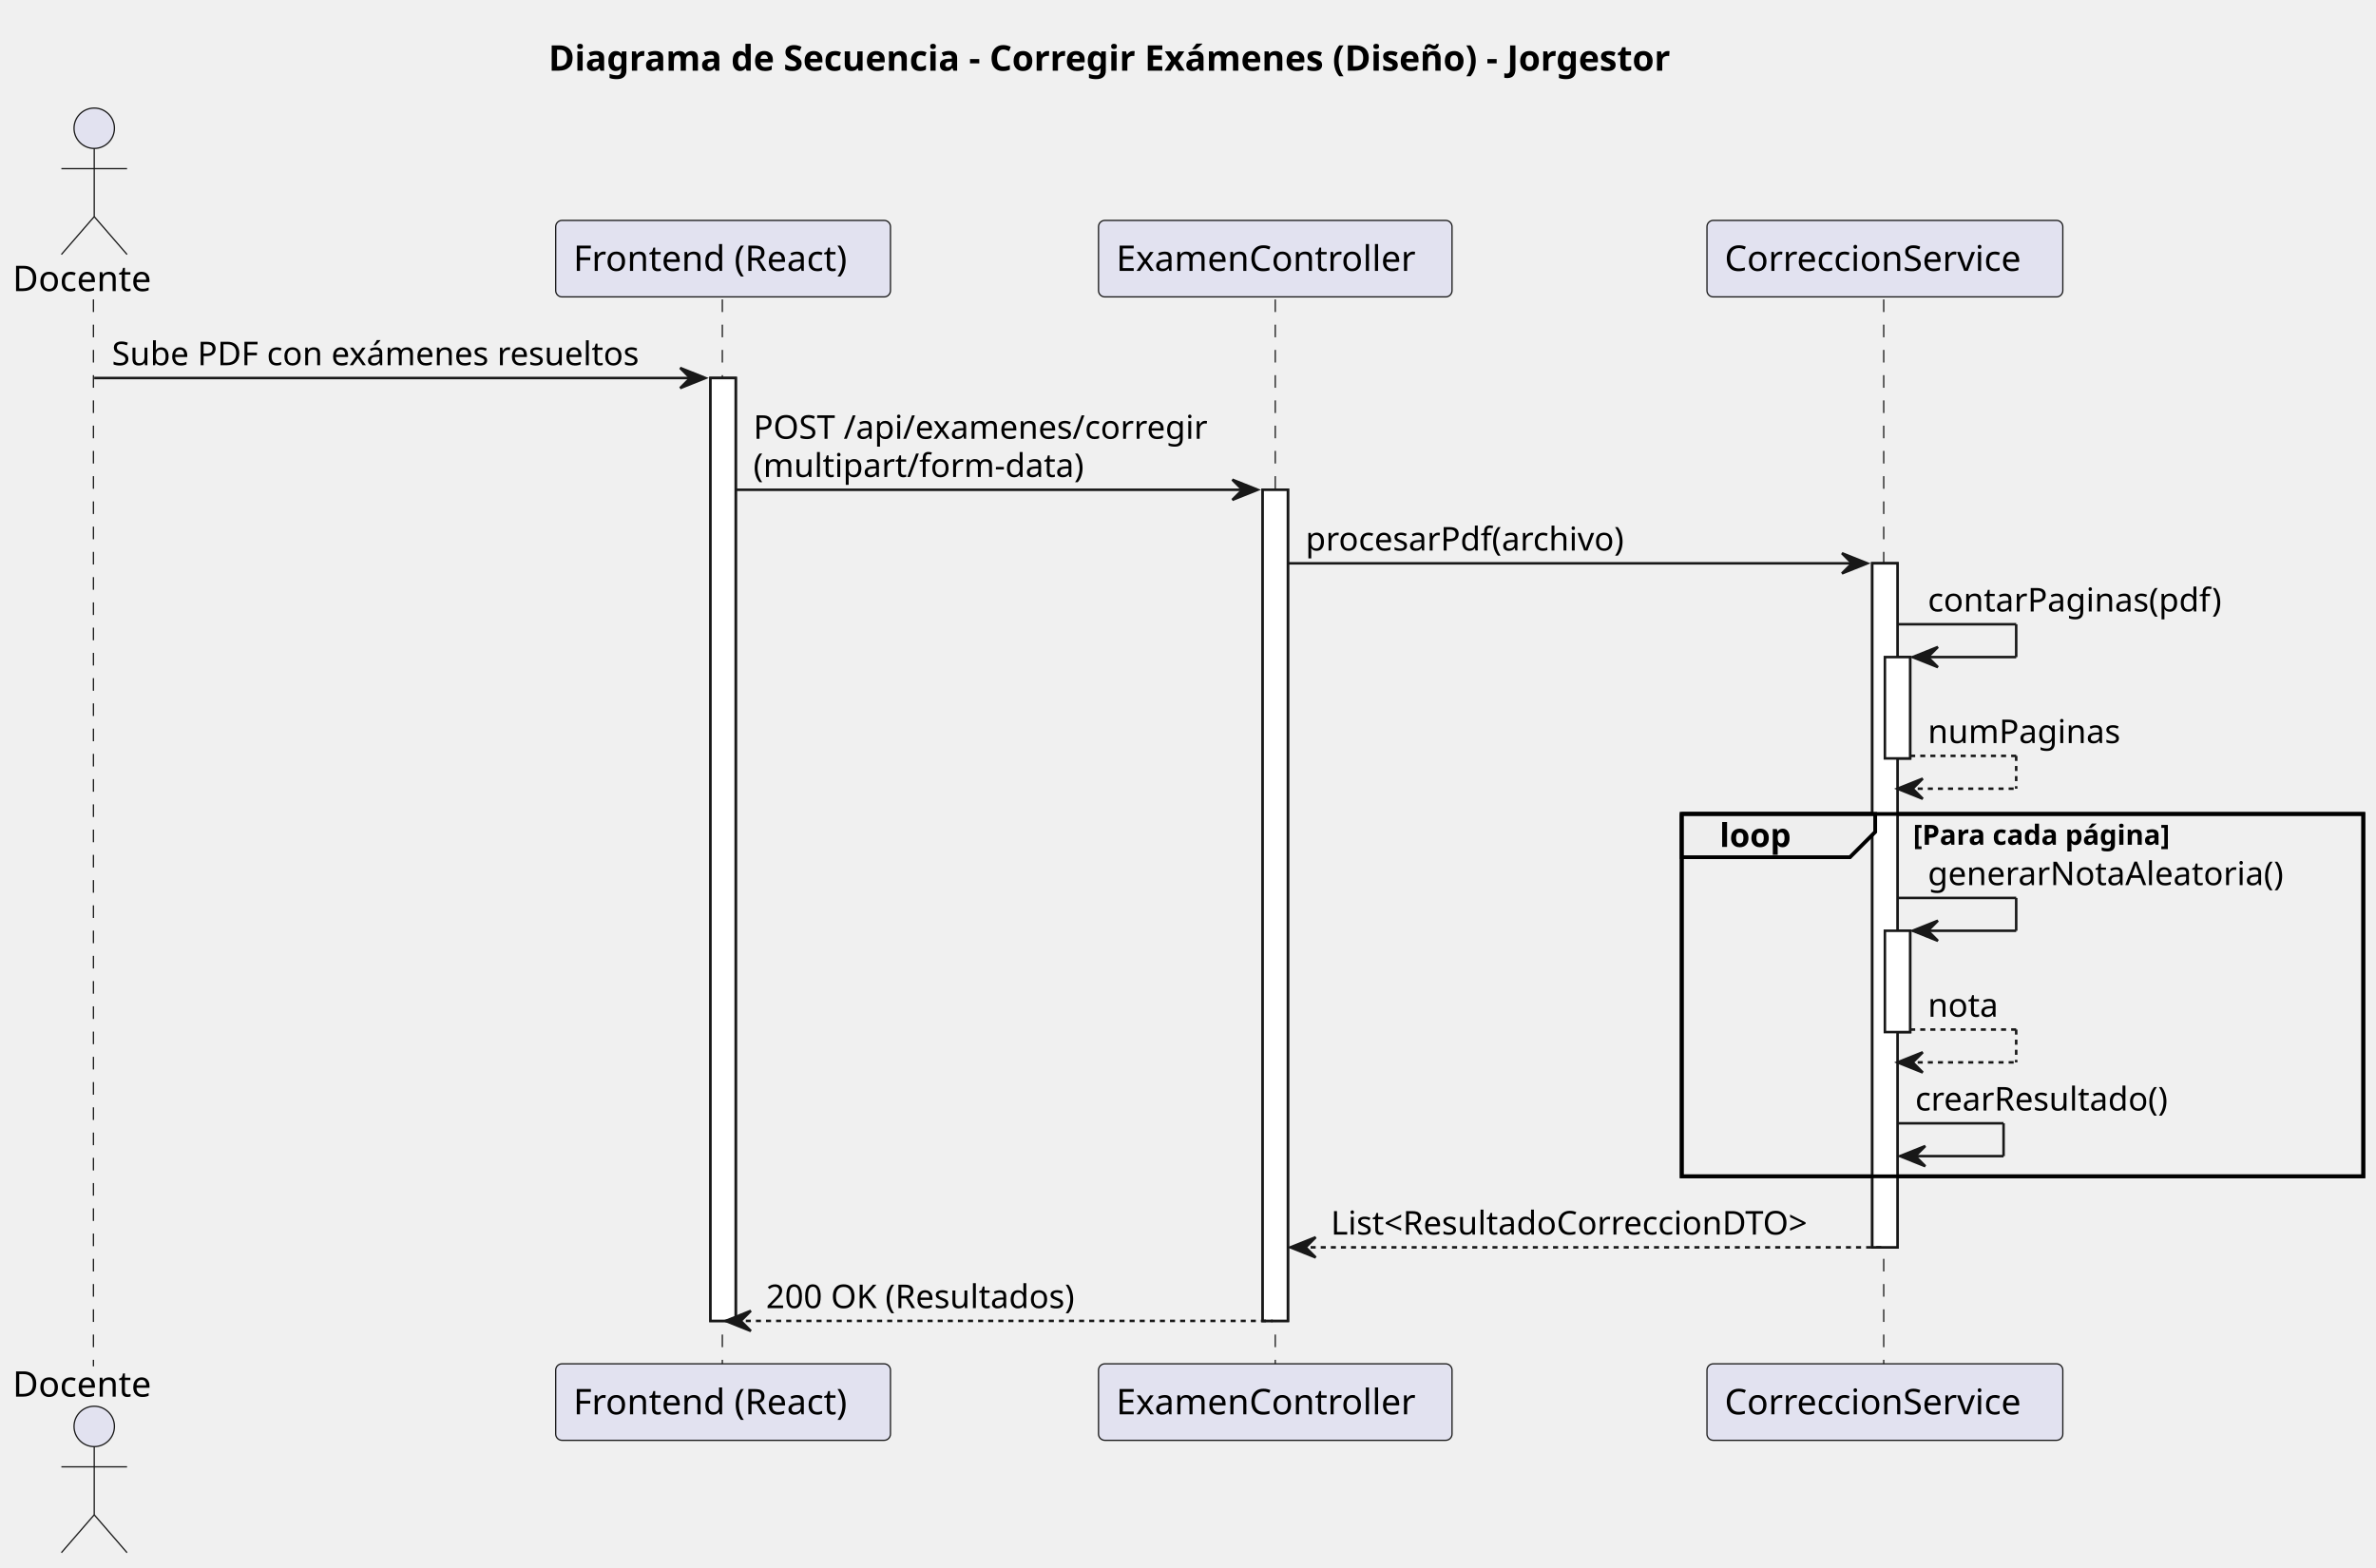
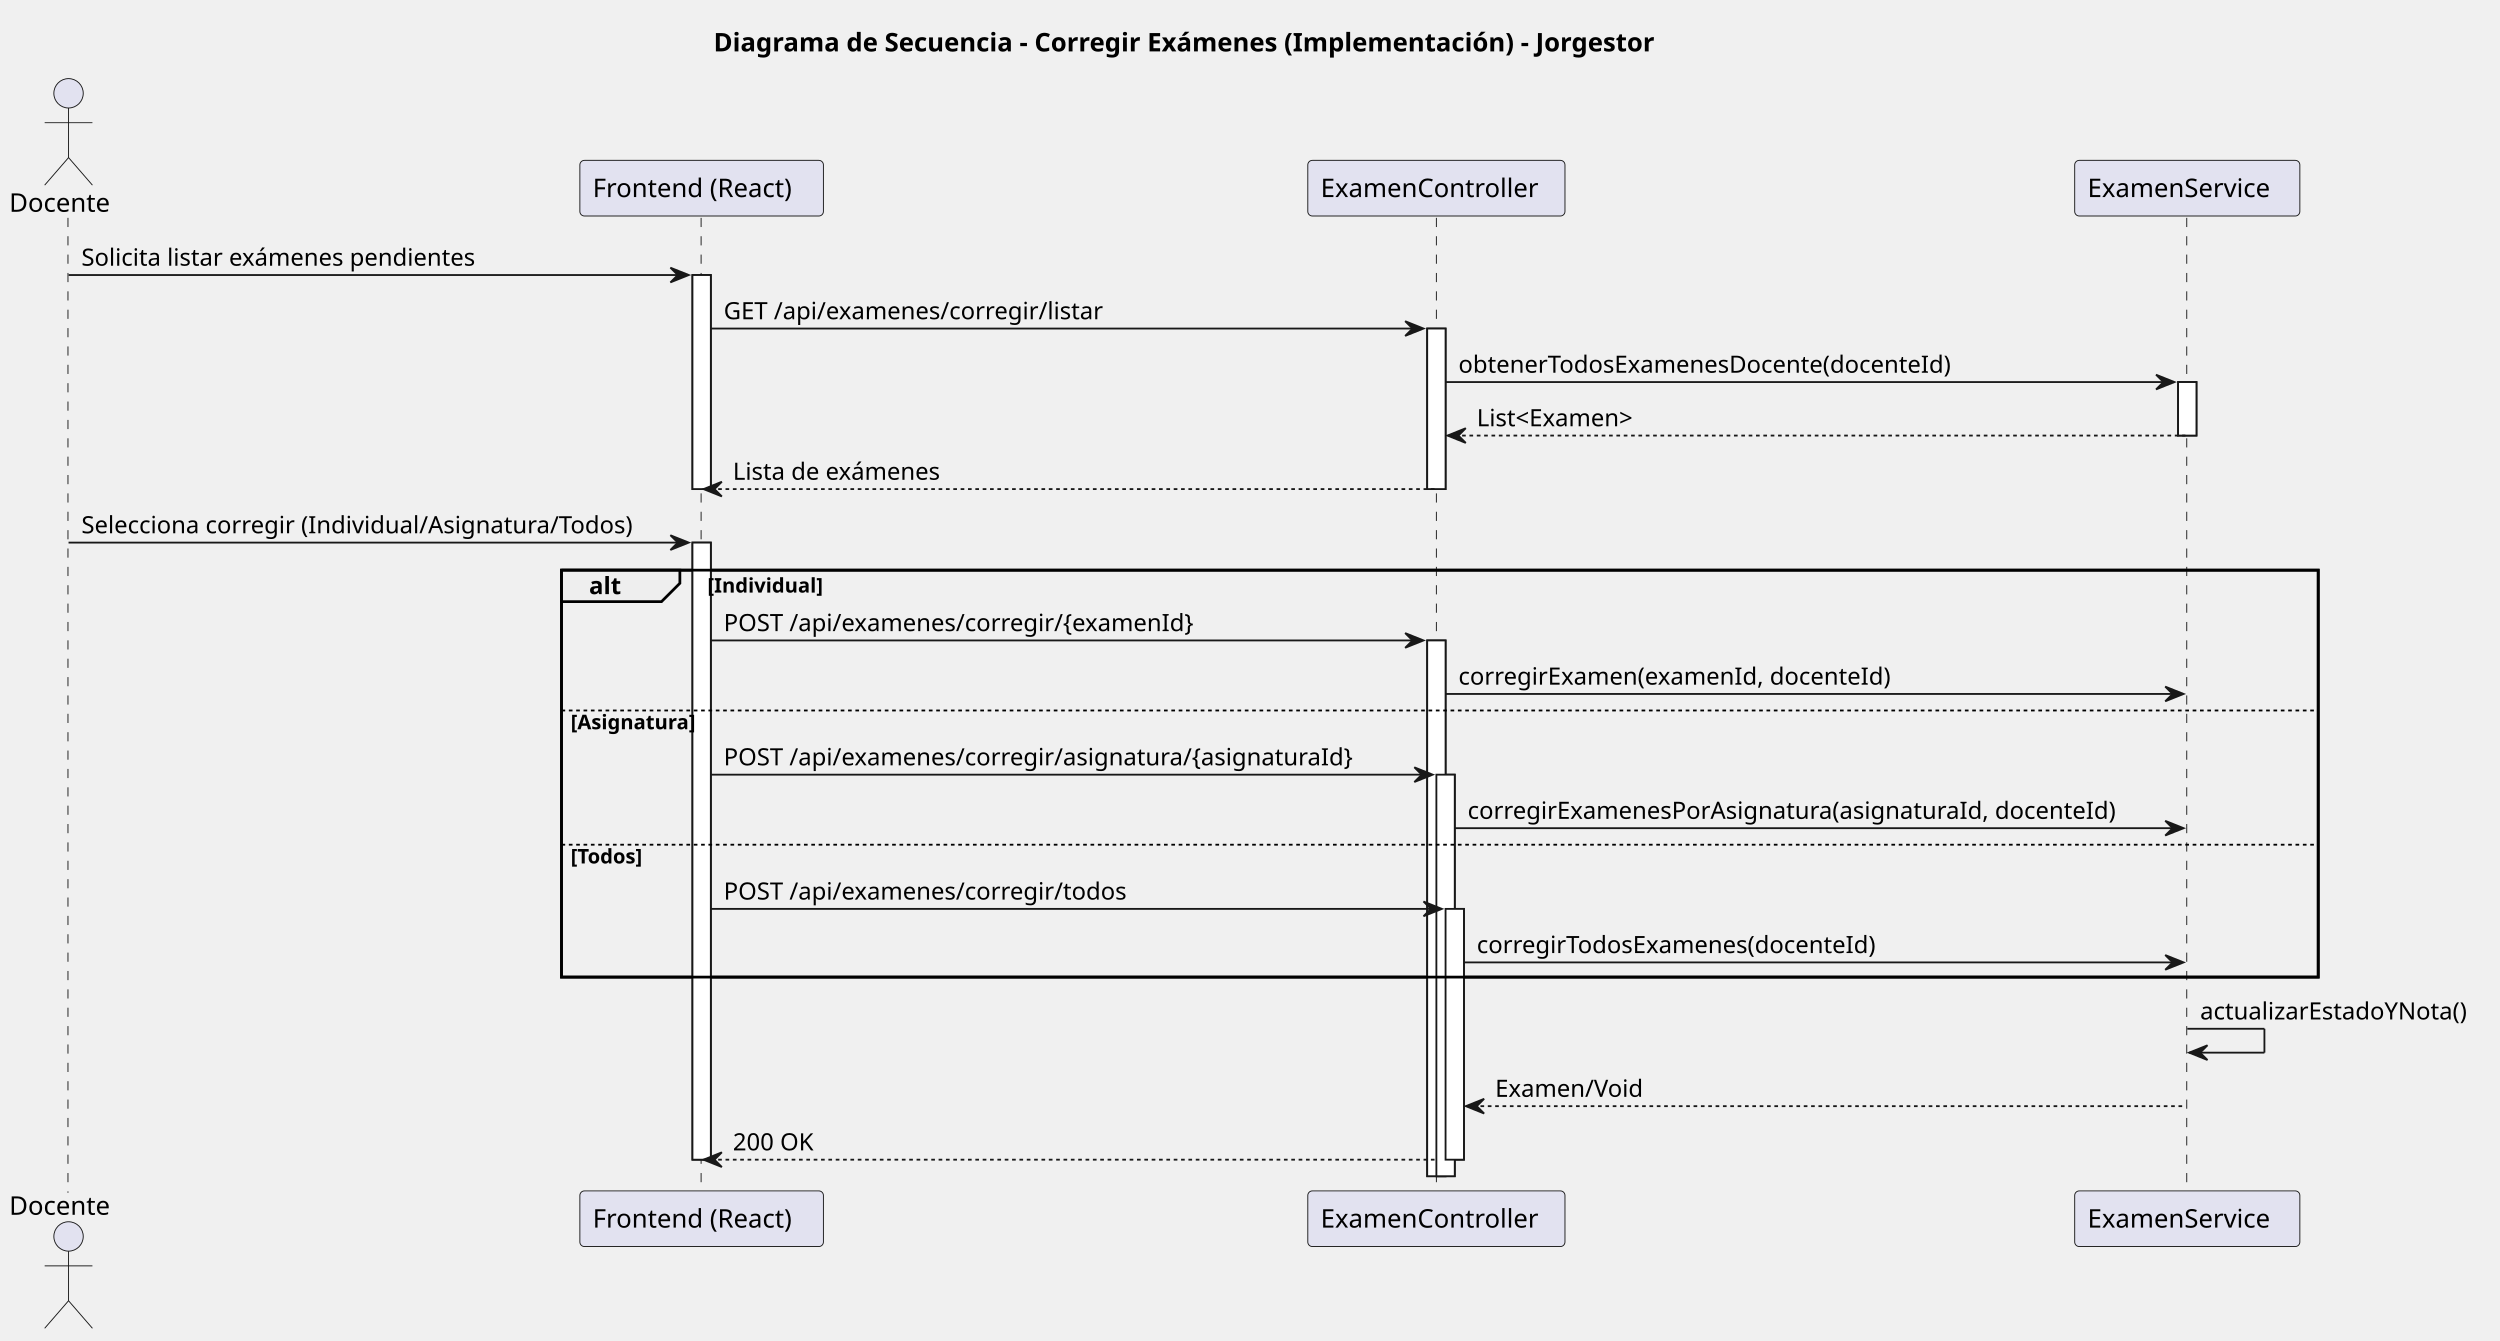
- <svg xmlns="http://www.w3.org/2000/svg" contentStyleType="text/css" data-diagram-type="SEQUENCE" height="621px" preserveAspectRatio="none" style="width:941px;height:621px;background:#FFFFFF;" version="1.1" viewBox="0 0 941 621" width="941px" zoomAndPan="magnify">
+ <svg xmlns="http://www.w3.org/2000/svg" contentStyleType="text/css" data-diagram-type="SEQUENCE" height="730px" preserveAspectRatio="none" style="width:1361px;height:730px;background:#FFFFFF;" version="1.1" viewBox="0 0 1361 730" width="1361px" zoomAndPan="magnify">
  <defs />
  <g>
-     <text fill="#000000" font-family="sans-serif" font-size="14" font-weight="bold" lengthAdjust="spacing" textLength="510.522" x="217.225" y="27.995">Diagrama de Secuencia - Corregir Exámenes (Diseño) - Jorgestor</text>
+     <text fill="#000000" font-family="sans-serif" font-size="14" font-weight="bold" lengthAdjust="spacing" textLength="583.673" x="388.468" y="27.995">Diagrama de Secuencia - Corregir Exámenes (Implementación) - Jorgestor</text>
    <g>
-       <rect fill="#FFFFFF" height="373.461" style="stroke:#181818;stroke-width:1;" width="10" x="281.372" y="149.727" />
+       <rect fill="#FFFFFF" height="116.531" style="stroke:#181818;stroke-width:1;" width="10" x="376.974" y="149.727" />
    </g>
    <g>
-       <rect fill="#FFFFFF" height="329.195" style="stroke:#181818;stroke-width:1;" width="10" x="500.065" y="193.992" />
+       <rect fill="#FFFFFF" height="335.938" style="stroke:#181818;stroke-width:1;" width="10" x="376.974" y="295.391" />
    </g>
    <g>
-       <rect fill="#FFFFFF" height="270.93" style="stroke:#181818;stroke-width:1;" width="10" x="741.5" y="223.125" />
+       <rect fill="#FFFFFF" height="87.398" style="stroke:#181818;stroke-width:1;" width="10" x="776.967" y="178.859" />
    </g>
    <g>
-       <rect fill="#FFFFFF" height="40.133" style="stroke:#181818;stroke-width:1;" width="10" x="746.5" y="260.258" />
+       <rect fill="#FFFFFF" height="291.672" style="stroke:#181818;stroke-width:1;" width="10" x="776.967" y="348.656" />
    </g>
    <g>
-       <rect fill="#FFFFFF" height="40.133" style="stroke:#181818;stroke-width:1;" width="10" x="746.5" y="368.656" />
+       <rect fill="#FFFFFF" height="218.602" style="stroke:#181818;stroke-width:1;" width="10" x="781.967" y="421.727" />
    </g>
-     <rect fill="none" height="143.531" style="stroke:#000000;stroke-width:1.5;" width="269.936" x="666.036" y="322.391" />
+     <g>
+       <rect fill="#FFFFFF" height="136.531" style="stroke:#181818;stroke-width:1;" width="10" x="786.967" y="494.797" />
+     </g>
+     <g>
+       <rect fill="#FFFFFF" height="29.133" style="stroke:#181818;stroke-width:1;" width="10" x="1185.752" y="207.992" />
+     </g>
+     <rect fill="none" height="221.539" style="stroke:#000000;stroke-width:1.5;" width="956.36" x="305.679" y="310.391" />
    <g class="participant-lifeline" data-entity-uid="part1" data-qualified-name="Teacher" id="part1-lifeline">
      <g>
-         <rect fill="#000000" fill-opacity="0" height="422.594" width="8" x="33.316" y="118.594" />
-         <line style="stroke:#181818;stroke-width:0.5;stroke-dasharray:5,5;" x1="37" x2="37" y1="118.594" y2="541.188" />
+         <rect fill="#000000" fill-opacity="0" height="530.734" width="8" x="33.316" y="118.594" />
+         <line style="stroke:#181818;stroke-width:0.5;stroke-dasharray:5,5;" x1="37" x2="37" y1="118.594" y2="649.328" />
      </g>
    </g>
    <g class="participant-lifeline" data-entity-uid="part2" data-qualified-name="FE" id="part2-lifeline">
      <g>
-         <rect fill="#000000" fill-opacity="0" height="422.594" width="8" x="282.372" y="118.594" />
-         <line style="stroke:#181818;stroke-width:0.5;stroke-dasharray:5,5;" x1="286.077" x2="286.077" y1="118.594" y2="541.188" />
+         <rect fill="#000000" fill-opacity="0" height="530.734" width="8" x="377.974" y="118.594" />
+         <line style="stroke:#181818;stroke-width:0.5;stroke-dasharray:5,5;" x1="381.679" x2="381.679" y1="118.594" y2="649.328" />
      </g>
    </g>
    <g class="participant-lifeline" data-entity-uid="part3" data-qualified-name="Controller" id="part3-lifeline">
      <g>
-         <rect fill="#000000" fill-opacity="0" height="422.594" width="8" x="501.065" y="118.594" />
-         <line style="stroke:#181818;stroke-width:0.5;stroke-dasharray:5,5;" x1="505.062" x2="505.062" y1="118.594" y2="541.188" />
+         <rect fill="#000000" fill-opacity="0" height="530.734" width="8" x="777.967" y="118.594" />
+         <line style="stroke:#181818;stroke-width:0.5;stroke-dasharray:5,5;" x1="781.964" x2="781.964" y1="118.594" y2="649.328" />
      </g>
    </g>
    <g class="participant-lifeline" data-entity-uid="part4" data-qualified-name="Service" id="part4-lifeline">
      <g>
-         <rect fill="#000000" fill-opacity="0" height="422.594" width="8" x="742.5" y="118.594" />
-         <line style="stroke:#181818;stroke-width:0.5;stroke-dasharray:5,5;" x1="746.036" x2="746.036" y1="118.594" y2="541.188" />
+         <rect fill="#000000" fill-opacity="0" height="530.734" width="8" x="1186.752" y="118.594" />
+         <line style="stroke:#181818;stroke-width:0.5;stroke-dasharray:5,5;" x1="1190.464" x2="1190.464" y1="118.594" y2="649.328" />
      </g>
    </g>
    <g class="participant participant-head" data-entity-uid="part1" data-qualified-name="Teacher" id="part1-head">
      <text fill="#000000" font-family="sans-serif" font-size="14" lengthAdjust="spacing" textLength="58.632" x="5" y="115.292">Docente</text>
      <ellipse cx="37.316" cy="50.797" fill="#E2E2F0" rx="8" ry="8" style="stroke:#181818;stroke-width:0.5;" />
      <path d="M37.316,58.797 L37.316,85.797 M24.316,66.797 L50.316,66.797 M37.316,85.797 L24.316,100.797 M37.316,85.797 L50.316,100.797" fill="none" style="stroke:#181818;stroke-width:0.5;" />
    </g>
    <g class="participant participant-tail" data-entity-uid="part1" data-qualified-name="Teacher" id="part1-tail">
-       <text fill="#000000" font-family="sans-serif" font-size="14" lengthAdjust="spacing" textLength="58.632" x="5" y="553.183">Docente</text>
-       <ellipse cx="37.316" cy="564.984" fill="#E2E2F0" rx="8" ry="8" style="stroke:#181818;stroke-width:0.5;" />
-       <path d="M37.316,572.984 L37.316,599.984 M24.316,580.984 L50.316,580.984 M37.316,599.984 L24.316,614.984 M37.316,599.984 L50.316,614.984" fill="none" style="stroke:#181818;stroke-width:0.5;" />
+       <text fill="#000000" font-family="sans-serif" font-size="14" lengthAdjust="spacing" textLength="58.632" x="5" y="661.323">Docente</text>
+       <ellipse cx="37.316" cy="673.125" fill="#E2E2F0" rx="8" ry="8" style="stroke:#181818;stroke-width:0.5;" />
+       <path d="M37.316,681.125 L37.316,708.125 M24.316,689.125 L50.316,689.125 M37.316,708.125 L24.316,723.125 M37.316,708.125 L50.316,723.125" fill="none" style="stroke:#181818;stroke-width:0.5;" />
    </g>
    <g class="participant participant-head" data-entity-uid="part2" data-qualified-name="FE" id="part2-head">
-       <rect fill="#E2E2F0" height="30.297" rx="2.5" ry="2.5" style="stroke:#181818;stroke-width:0.5;" width="132.59" x="220.077" y="87.297" />
-       <text fill="#000000" font-family="sans-serif" font-size="14" lengthAdjust="spacing" textLength="118.59" x="227.077" y="107.292">Frontend (React)</text>
+       <rect fill="#E2E2F0" height="30.297" rx="2.5" ry="2.5" style="stroke:#181818;stroke-width:0.5;" width="132.59" x="315.679" y="87.297" />
+       <text fill="#000000" font-family="sans-serif" font-size="14" lengthAdjust="spacing" textLength="118.59" x="322.679" y="107.292">Frontend (React)</text>
    </g>
    <g class="participant participant-tail" data-entity-uid="part2" data-qualified-name="FE" id="part2-tail">
-       <rect fill="#E2E2F0" height="30.297" rx="2.5" ry="2.5" style="stroke:#181818;stroke-width:0.5;" width="132.59" x="220.077" y="540.188" />
-       <text fill="#000000" font-family="sans-serif" font-size="14" lengthAdjust="spacing" textLength="118.59" x="227.077" y="560.183">Frontend (React)</text>
+       <rect fill="#E2E2F0" height="30.297" rx="2.5" ry="2.5" style="stroke:#181818;stroke-width:0.5;" width="132.59" x="315.679" y="648.328" />
+       <text fill="#000000" font-family="sans-serif" font-size="14" lengthAdjust="spacing" textLength="118.59" x="322.679" y="668.323">Frontend (React)</text>
    </g>
    <g class="participant participant-head" data-entity-uid="part3" data-qualified-name="Controller" id="part3-head">
-       <rect fill="#E2E2F0" height="30.297" rx="2.5" ry="2.5" style="stroke:#181818;stroke-width:0.5;" width="140.007" x="435.062" y="87.297" />
-       <text fill="#000000" font-family="sans-serif" font-size="14" lengthAdjust="spacing" textLength="126.007" x="442.062" y="107.292">ExamenController</text>
+       <rect fill="#E2E2F0" height="30.297" rx="2.5" ry="2.5" style="stroke:#181818;stroke-width:0.5;" width="140.007" x="711.964" y="87.297" />
+       <text fill="#000000" font-family="sans-serif" font-size="14" lengthAdjust="spacing" textLength="126.007" x="718.964" y="107.292">ExamenController</text>
    </g>
    <g class="participant participant-tail" data-entity-uid="part3" data-qualified-name="Controller" id="part3-tail">
-       <rect fill="#E2E2F0" height="30.297" rx="2.5" ry="2.5" style="stroke:#181818;stroke-width:0.5;" width="140.007" x="435.062" y="540.188" />
-       <text fill="#000000" font-family="sans-serif" font-size="14" lengthAdjust="spacing" textLength="126.007" x="442.062" y="560.183">ExamenController</text>
+       <rect fill="#E2E2F0" height="30.297" rx="2.5" ry="2.5" style="stroke:#181818;stroke-width:0.5;" width="140.007" x="711.964" y="648.328" />
+       <text fill="#000000" font-family="sans-serif" font-size="14" lengthAdjust="spacing" textLength="126.007" x="718.964" y="668.323">ExamenController</text>
    </g>
    <g class="participant participant-head" data-entity-uid="part4" data-qualified-name="Service" id="part4-head">
-       <rect fill="#E2E2F0" height="30.297" rx="2.5" ry="2.5" style="stroke:#181818;stroke-width:0.5;" width="140.93" x="676.036" y="87.297" />
-       <text fill="#000000" font-family="sans-serif" font-size="14" lengthAdjust="spacing" textLength="126.93" x="683.036" y="107.292">CorreccionService</text>
+       <rect fill="#E2E2F0" height="30.297" rx="2.5" ry="2.5" style="stroke:#181818;stroke-width:0.5;" width="122.575" x="1129.464" y="87.297" />
+       <text fill="#000000" font-family="sans-serif" font-size="14" lengthAdjust="spacing" textLength="108.575" x="1136.464" y="107.292">ExamenService</text>
    </g>
    <g class="participant participant-tail" data-entity-uid="part4" data-qualified-name="Service" id="part4-tail">
-       <rect fill="#E2E2F0" height="30.297" rx="2.5" ry="2.5" style="stroke:#181818;stroke-width:0.5;" width="140.93" x="676.036" y="540.188" />
-       <text fill="#000000" font-family="sans-serif" font-size="14" lengthAdjust="spacing" textLength="126.93" x="683.036" y="560.183">CorreccionService</text>
+       <rect fill="#E2E2F0" height="30.297" rx="2.5" ry="2.5" style="stroke:#181818;stroke-width:0.5;" width="122.575" x="1129.464" y="648.328" />
+       <text fill="#000000" font-family="sans-serif" font-size="14" lengthAdjust="spacing" textLength="108.575" x="1136.464" y="668.323">ExamenService</text>
    </g>
    <g>
-       <rect fill="#FFFFFF" height="373.461" style="stroke:#181818;stroke-width:1;" width="10" x="281.372" y="149.727" />
+       <rect fill="#FFFFFF" height="116.531" style="stroke:#181818;stroke-width:1;" width="10" x="376.974" y="149.727" />
    </g>
    <g>
-       <rect fill="#FFFFFF" height="329.195" style="stroke:#181818;stroke-width:1;" width="10" x="500.065" y="193.992" />
+       <rect fill="#FFFFFF" height="335.938" style="stroke:#181818;stroke-width:1;" width="10" x="376.974" y="295.391" />
    </g>
    <g>
-       <rect fill="#FFFFFF" height="270.93" style="stroke:#181818;stroke-width:1;" width="10" x="741.5" y="223.125" />
+       <rect fill="#FFFFFF" height="87.398" style="stroke:#181818;stroke-width:1;" width="10" x="776.967" y="178.859" />
    </g>
    <g>
-       <rect fill="#FFFFFF" height="40.133" style="stroke:#181818;stroke-width:1;" width="10" x="746.5" y="260.258" />
+       <rect fill="#FFFFFF" height="291.672" style="stroke:#181818;stroke-width:1;" width="10" x="776.967" y="348.656" />
    </g>
    <g>
-       <rect fill="#FFFFFF" height="40.133" style="stroke:#181818;stroke-width:1;" width="10" x="746.5" y="368.656" />
+       <rect fill="#FFFFFF" height="218.602" style="stroke:#181818;stroke-width:1;" width="10" x="781.967" y="421.727" />
+     </g>
+     <g>
+       <rect fill="#FFFFFF" height="136.531" style="stroke:#181818;stroke-width:1;" width="10" x="786.967" y="494.797" />
+     </g>
+     <g>
+       <rect fill="#FFFFFF" height="29.133" style="stroke:#181818;stroke-width:1;" width="10" x="1185.752" y="207.992" />
    </g>
    <g class="message" data-entity-1="part1" data-entity-2="part2" id="msg1">
-       <polygon fill="#181818" points="269.372,145.727,279.372,149.727,269.372,153.727,273.372,149.727" style="stroke:#181818;stroke-width:1;" />
-       <line style="stroke:#181818;stroke-width:1;" x1="37.316" x2="275.372" y1="149.727" y2="149.727" />
-       <text fill="#000000" font-family="sans-serif" font-size="13" lengthAdjust="spacing" textLength="225.056" x="44.316" y="144.661">Sube PDF con exámenes resueltos</text>
+       <polygon fill="#181818" points="364.974,145.727,374.974,149.727,364.974,153.727,368.974,149.727" style="stroke:#181818;stroke-width:1;" />
+       <line style="stroke:#181818;stroke-width:1;" x1="37.316" x2="370.974" y1="149.727" y2="149.727" />
+       <text fill="#000000" font-family="sans-serif" font-size="13" lengthAdjust="spacing" textLength="231.842" x="44.316" y="144.661">Solicita listar exámenes pendientes</text>
    </g>
    <g class="message" data-entity-1="part2" data-entity-2="part3" id="msg2">
-       <polygon fill="#181818" points="488.065,189.992,498.065,193.992,488.065,197.992,492.065,193.992" style="stroke:#181818;stroke-width:1;" />
-       <line style="stroke:#181818;stroke-width:1;" x1="291.372" x2="494.065" y1="193.992" y2="193.992" />
-       <text fill="#000000" font-family="sans-serif" font-size="13" lengthAdjust="spacing" textLength="189.693" x="298.372" y="173.793">POST /api/examenes/corregir</text>
-       <text fill="#000000" font-family="sans-serif" font-size="13" lengthAdjust="spacing" textLength="138.918" x="298.372" y="188.926">(multipart/form-data)</text>
+       <polygon fill="#181818" points="764.967,174.859,774.967,178.859,764.967,182.859,768.967,178.859" style="stroke:#181818;stroke-width:1;" />
+       <line style="stroke:#181818;stroke-width:1;" x1="386.974" x2="770.967" y1="178.859" y2="178.859" />
+       <text fill="#000000" font-family="sans-serif" font-size="13" lengthAdjust="spacing" textLength="218.442" x="393.974" y="173.793">GET /api/examenes/corregir/listar</text>
    </g>
    <g class="message" data-entity-1="part3" data-entity-2="part4" id="msg3">
-       <polygon fill="#181818" points="729.5,219.125,739.5,223.125,729.5,227.125,733.5,223.125" style="stroke:#181818;stroke-width:1;" />
-       <line style="stroke:#181818;stroke-width:1;" x1="510.065" x2="735.5" y1="223.125" y2="223.125" />
-       <text fill="#000000" font-family="sans-serif" font-size="13" lengthAdjust="spacing" textLength="135.548" x="517.065" y="218.059">procesarPdf(archivo)</text>
+       <polygon fill="#181818" points="1173.752,203.992,1183.752,207.992,1173.752,211.992,1177.752,207.992" style="stroke:#181818;stroke-width:1;" />
+       <line style="stroke:#181818;stroke-width:1;" x1="786.967" x2="1179.752" y1="207.992" y2="207.992" />
+       <text fill="#000000" font-family="sans-serif" font-size="13" lengthAdjust="spacing" textLength="286.66" x="793.967" y="202.926">obtenerTodosExamenesDocente(docenteId)</text>
    </g>
-     <g class="message" data-entity-1="part4" data-entity-2="part4" id="msg4">
-       <line style="stroke:#181818;stroke-width:1;" x1="751.5" x2="798.5" y1="247.258" y2="247.258" />
-       <line style="stroke:#181818;stroke-width:1;" x1="798.5" x2="798.5" y1="247.258" y2="260.258" />
-       <line style="stroke:#181818;stroke-width:1;" x1="757.5" x2="798.5" y1="260.258" y2="260.258" />
-       <polygon fill="#181818" points="767.5,256.258,757.5,260.258,767.5,264.258,763.5,260.258" style="stroke:#181818;stroke-width:1;" />
-       <text fill="#000000" font-family="sans-serif" font-size="13" lengthAdjust="spacing" textLength="123.621" x="763.5" y="242.192">contarPaginas(pdf)</text>
+     <g class="message" data-entity-1="part4" data-entity-2="part3" id="msg4">
+       <polygon fill="#181818" points="797.967,233.125,787.967,237.125,797.967,241.125,793.967,237.125" style="stroke:#181818;stroke-width:1;" />
+       <line style="stroke:#181818;stroke-width:1;stroke-dasharray:2,2;" x1="791.967" x2="1189.752" y1="237.125" y2="237.125" />
+       <text fill="#000000" font-family="sans-serif" font-size="13" lengthAdjust="spacing" textLength="97.284" x="803.967" y="232.059">List&lt;Examen&gt;</text>
    </g>
-     <g class="message" data-entity-1="part4" data-entity-2="part4" id="msg5">
-       <line style="stroke:#181818;stroke-width:1;stroke-dasharray:2,2;" x1="756.5" x2="798.5" y1="299.391" y2="299.391" />
-       <line style="stroke:#181818;stroke-width:1;stroke-dasharray:2,2;" x1="798.5" x2="798.5" y1="299.391" y2="312.391" />
-       <line style="stroke:#181818;stroke-width:1;stroke-dasharray:2,2;" x1="751.5" x2="798.5" y1="312.391" y2="312.391" />
-       <polygon fill="#181818" points="761.5,308.391,751.5,312.391,761.5,316.391,757.5,312.391" style="stroke:#181818;stroke-width:1;" />
-       <text fill="#000000" font-family="sans-serif" font-size="13" lengthAdjust="spacing" textLength="79.79" x="763.5" y="294.325">numPaginas</text>
+     <g class="message" data-entity-1="part3" data-entity-2="part2" id="msg5">
+       <polygon fill="#181818" points="392.974,262.258,382.974,266.258,392.974,270.258,388.974,266.258" style="stroke:#181818;stroke-width:1;" />
+       <line style="stroke:#181818;stroke-width:1;stroke-dasharray:2,2;" x1="386.974" x2="780.967" y1="266.258" y2="266.258" />
+       <text fill="#000000" font-family="sans-serif" font-size="13" lengthAdjust="spacing" textLength="122.535" x="398.974" y="261.192">Lista de exámenes</text>
    </g>
-     <path d="M666.036,322.391 L742.66,322.391 L742.66,329.523 L732.66,339.523 L666.036,339.523 L666.036,322.391" fill="#EEEEEE" style="stroke:#000000;stroke-width:1.5;" />
-     <rect fill="none" height="143.531" style="stroke:#000000;stroke-width:1.5;" width="269.936" x="666.036" y="322.391" />
-     <text fill="#000000" font-family="sans-serif" font-size="13" font-weight="bold" lengthAdjust="spacing" textLength="31.624" x="681.036" y="335.457">loop</text>
-     <text fill="#000000" font-family="sans-serif" font-size="11" font-weight="bold" lengthAdjust="spacing" textLength="117.482" x="757.66" y="334.601">[Para cada página]</text>
-     <g class="message" data-entity-1="part4" data-entity-2="part4" id="msg6">
-       <line style="stroke:#181818;stroke-width:1;" x1="751.5" x2="798.5" y1="355.656" y2="355.656" />
-       <line style="stroke:#181818;stroke-width:1;" x1="798.5" x2="798.5" y1="355.656" y2="368.656" />
-       <line style="stroke:#181818;stroke-width:1;" x1="757.5" x2="798.5" y1="368.656" y2="368.656" />
-       <polygon fill="#181818" points="767.5,364.656,757.5,368.656,767.5,372.656,763.5,368.656" style="stroke:#181818;stroke-width:1;" />
-       <text fill="#000000" font-family="sans-serif" font-size="13" lengthAdjust="spacing" textLength="150.471" x="763.5" y="350.59">generarNotaAleatoria()</text>
+     <g class="message" data-entity-1="part1" data-entity-2="part2" id="msg6">
+       <polygon fill="#181818" points="364.974,291.391,374.974,295.391,364.974,299.391,368.974,295.391" style="stroke:#181818;stroke-width:1;" />
+       <line style="stroke:#181818;stroke-width:1;" x1="37.316" x2="370.974" y1="295.391" y2="295.391" />
+       <text fill="#000000" font-family="sans-serif" font-size="13" lengthAdjust="spacing" textLength="320.658" x="44.316" y="290.325">Selecciona corregir (Individual/Asignatura/Todos)</text>
    </g>
-     <g class="message" data-entity-1="part4" data-entity-2="part4" id="msg7">
-       <line style="stroke:#181818;stroke-width:1;stroke-dasharray:2,2;" x1="756.5" x2="798.5" y1="407.789" y2="407.789" />
-       <line style="stroke:#181818;stroke-width:1;stroke-dasharray:2,2;" x1="798.5" x2="798.5" y1="407.789" y2="420.789" />
-       <line style="stroke:#181818;stroke-width:1;stroke-dasharray:2,2;" x1="751.5" x2="798.5" y1="420.789" y2="420.789" />
-       <polygon fill="#181818" points="761.5,416.789,751.5,420.789,761.5,424.789,757.5,420.789" style="stroke:#181818;stroke-width:1;" />
-       <text fill="#000000" font-family="sans-serif" font-size="13" lengthAdjust="spacing" textLength="29.256" x="763.5" y="402.723">nota</text>
+     <path d="M305.679,310.391 L370.122,310.391 L370.122,317.523 L360.122,327.523 L305.679,327.523 L305.679,310.391" fill="#EEEEEE" style="stroke:#000000;stroke-width:1.5;" />
+     <rect fill="none" height="221.539" style="stroke:#000000;stroke-width:1.5;" width="956.36" x="305.679" y="310.391" />
+     <text fill="#000000" font-family="sans-serif" font-size="13" font-weight="bold" lengthAdjust="spacing" textLength="19.443" x="320.679" y="323.457">alt</text>
+     <text fill="#000000" font-family="sans-serif" font-size="11" font-weight="bold" lengthAdjust="spacing" textLength="71.462" x="385.122" y="322.601">[Individual]</text>
+     <g class="message" data-entity-1="part2" data-entity-2="part3" id="msg7">
+       <polygon fill="#181818" points="764.967,344.656,774.967,348.656,764.967,352.656,768.967,348.656" style="stroke:#181818;stroke-width:1;" />
+       <line style="stroke:#181818;stroke-width:1;" x1="386.974" x2="770.967" y1="348.656" y2="348.656" />
+       <text fill="#000000" font-family="sans-serif" font-size="13" lengthAdjust="spacing" textLength="275.26" x="393.974" y="343.59">POST /api/examenes/corregir/{examenId}</text>
    </g>
-     <g class="message" data-entity-1="part4" data-entity-2="part4" id="msg8">
-       <line style="stroke:#181818;stroke-width:1;" x1="751.5" x2="793.5" y1="444.922" y2="444.922" />
-       <line style="stroke:#181818;stroke-width:1;" x1="793.5" x2="793.5" y1="444.922" y2="457.922" />
-       <line style="stroke:#181818;stroke-width:1;" x1="752.5" x2="793.5" y1="457.922" y2="457.922" />
-       <polygon fill="#181818" points="762.5,453.922,752.5,457.922,762.5,461.922,758.5,457.922" style="stroke:#181818;stroke-width:1;" />
-       <text fill="#000000" font-family="sans-serif" font-size="13" lengthAdjust="spacing" textLength="108.869" x="758.5" y="439.856">crearResultado()</text>
+     <g class="message" data-entity-1="part3" data-entity-2="part4" id="msg8">
+       <polygon fill="#181818" points="1178.752,373.789,1188.752,377.789,1178.752,381.789,1182.752,377.789" style="stroke:#181818;stroke-width:1;" />
+       <line style="stroke:#181818;stroke-width:1;" x1="786.967" x2="1184.752" y1="377.789" y2="377.789" />
+       <text fill="#000000" font-family="sans-serif" font-size="13" lengthAdjust="spacing" textLength="251.596" x="793.967" y="372.723">corregirExamen(examenId, docenteId)</text>
    </g>
-     <g class="message" data-entity-1="part4" data-entity-2="part3" id="msg9">
-       <polygon fill="#181818" points="521.065,490.055,511.065,494.055,521.065,498.055,517.065,494.055" style="stroke:#181818;stroke-width:1;" />
-       <line style="stroke:#181818;stroke-width:1;stroke-dasharray:2,2;" x1="515.065" x2="745.5" y1="494.055" y2="494.055" />
-       <text fill="#000000" font-family="sans-serif" font-size="13" lengthAdjust="spacing" textLength="207.435" x="527.065" y="488.989">List&lt;ResultadoCorreccionDTO&gt;</text>
+     <line style="stroke:#000000;stroke-width:1;stroke-dasharray:2,2;" x1="305.679" x2="1262.04" y1="386.789" y2="386.789" />
+     <text fill="#000000" font-family="sans-serif" font-size="11" font-weight="bold" lengthAdjust="spacing" textLength="77.951" x="310.679" y="397">[Asignatura]</text>
+     <g class="message" data-entity-1="part2" data-entity-2="part3" id="msg9">
+       <polygon fill="#181818" points="769.967,417.727,779.967,421.727,769.967,425.727,773.967,421.727" style="stroke:#181818;stroke-width:1;" />
+       <line style="stroke:#181818;stroke-width:1;" x1="386.974" x2="775.967" y1="421.727" y2="421.727" />
+       <text fill="#000000" font-family="sans-serif" font-size="13" lengthAdjust="spacing" textLength="365.993" x="393.974" y="416.661">POST /api/examenes/corregir/asignatura/{asignaturaId}</text>
    </g>
-     <g class="message" data-entity-1="part3" data-entity-2="part2" id="msg10">
-       <polygon fill="#181818" points="297.372,519.188,287.372,523.188,297.372,527.188,293.372,523.188" style="stroke:#181818;stroke-width:1;" />
-       <line style="stroke:#181818;stroke-width:1;stroke-dasharray:2,2;" x1="291.372" x2="504.065" y1="523.188" y2="523.188" />
-       <text fill="#000000" font-family="sans-serif" font-size="13" lengthAdjust="spacing" textLength="133.675" x="303.372" y="518.122">200 OK (Resultados)</text>
+     <g class="message" data-entity-1="part3" data-entity-2="part4" id="msg10">
+       <polygon fill="#181818" points="1178.752,446.859,1188.752,450.859,1178.752,454.859,1182.752,450.859" style="stroke:#181818;stroke-width:1;" />
+       <line style="stroke:#181818;stroke-width:1;" x1="791.967" x2="1184.752" y1="450.859" y2="450.859" />
+       <text fill="#000000" font-family="sans-serif" font-size="13" lengthAdjust="spacing" textLength="374.785" x="798.967" y="445.793">corregirExamenesPorAsignatura(asignaturaId, docenteId)</text>
+     </g>
+     <line style="stroke:#000000;stroke-width:1;stroke-dasharray:2,2;" x1="305.679" x2="1262.04" y1="459.859" y2="459.859" />
+     <text fill="#000000" font-family="sans-serif" font-size="11" font-weight="bold" lengthAdjust="spacing" textLength="47.094" x="310.679" y="470.07">[Todos]</text>
+     <g class="message" data-entity-1="part2" data-entity-2="part3" id="msg11">
+       <polygon fill="#181818" points="774.967,490.797,784.967,494.797,774.967,498.797,778.967,494.797" style="stroke:#181818;stroke-width:1;" />
+       <line style="stroke:#181818;stroke-width:1;" x1="386.974" x2="780.967" y1="494.797" y2="494.797" />
+       <text fill="#000000" font-family="sans-serif" font-size="13" lengthAdjust="spacing" textLength="230.102" x="393.974" y="489.731">POST /api/examenes/corregir/todos</text>
+     </g>
+     <g class="message" data-entity-1="part3" data-entity-2="part4" id="msg12">
+       <polygon fill="#181818" points="1178.752,519.93,1188.752,523.93,1178.752,527.93,1182.752,523.93" style="stroke:#181818;stroke-width:1;" />
+       <line style="stroke:#181818;stroke-width:1;" x1="796.967" x2="1184.752" y1="523.93" y2="523.93" />
+       <text fill="#000000" font-family="sans-serif" font-size="13" lengthAdjust="spacing" textLength="232.331" x="803.967" y="518.864">corregirTodosExamenes(docenteId)</text>
+     </g>
+     <g class="message" data-entity-1="part4" data-entity-2="part4" id="msg13">
+       <line style="stroke:#181818;stroke-width:1;" x1="1190.752" x2="1232.752" y1="560.062" y2="560.062" />
+       <line style="stroke:#181818;stroke-width:1;" x1="1232.752" x2="1232.752" y1="560.062" y2="573.062" />
+       <line style="stroke:#181818;stroke-width:1;" x1="1191.752" x2="1232.752" y1="573.062" y2="573.062" />
+       <polygon fill="#181818" points="1201.752,569.062,1191.752,573.062,1201.752,577.062,1197.752,573.062" style="stroke:#181818;stroke-width:1;" />
+       <text fill="#000000" font-family="sans-serif" font-size="13" lengthAdjust="spacing" textLength="156.857" x="1197.752" y="554.997">actualizarEstadoYNota()</text>
+     </g>
+     <g class="message" data-entity-1="part4" data-entity-2="part3" id="msg14">
+       <polygon fill="#181818" points="807.967,598.195,797.967,602.195,807.967,606.195,803.967,602.195" style="stroke:#181818;stroke-width:1;" />
+       <line style="stroke:#181818;stroke-width:1;stroke-dasharray:2,2;" x1="801.967" x2="1189.752" y1="602.195" y2="602.195" />
+       <text fill="#000000" font-family="sans-serif" font-size="13" lengthAdjust="spacing" textLength="85.865" x="813.967" y="597.129">Examen/Void</text>
+     </g>
+     <g class="message" data-entity-1="part3" data-entity-2="part2" id="msg15">
+       <polygon fill="#181818" points="392.974,627.328,382.974,631.328,392.974,635.328,388.974,631.328" style="stroke:#181818;stroke-width:1;" />
+       <line style="stroke:#181818;stroke-width:1;stroke-dasharray:2,2;" x1="386.974" x2="780.967" y1="631.328" y2="631.328" />
+       <text fill="#000000" font-family="sans-serif" font-size="13" lengthAdjust="spacing" textLength="47.703" x="398.974" y="626.262">200 OK</text>
    </g>
  </g>
</svg>
